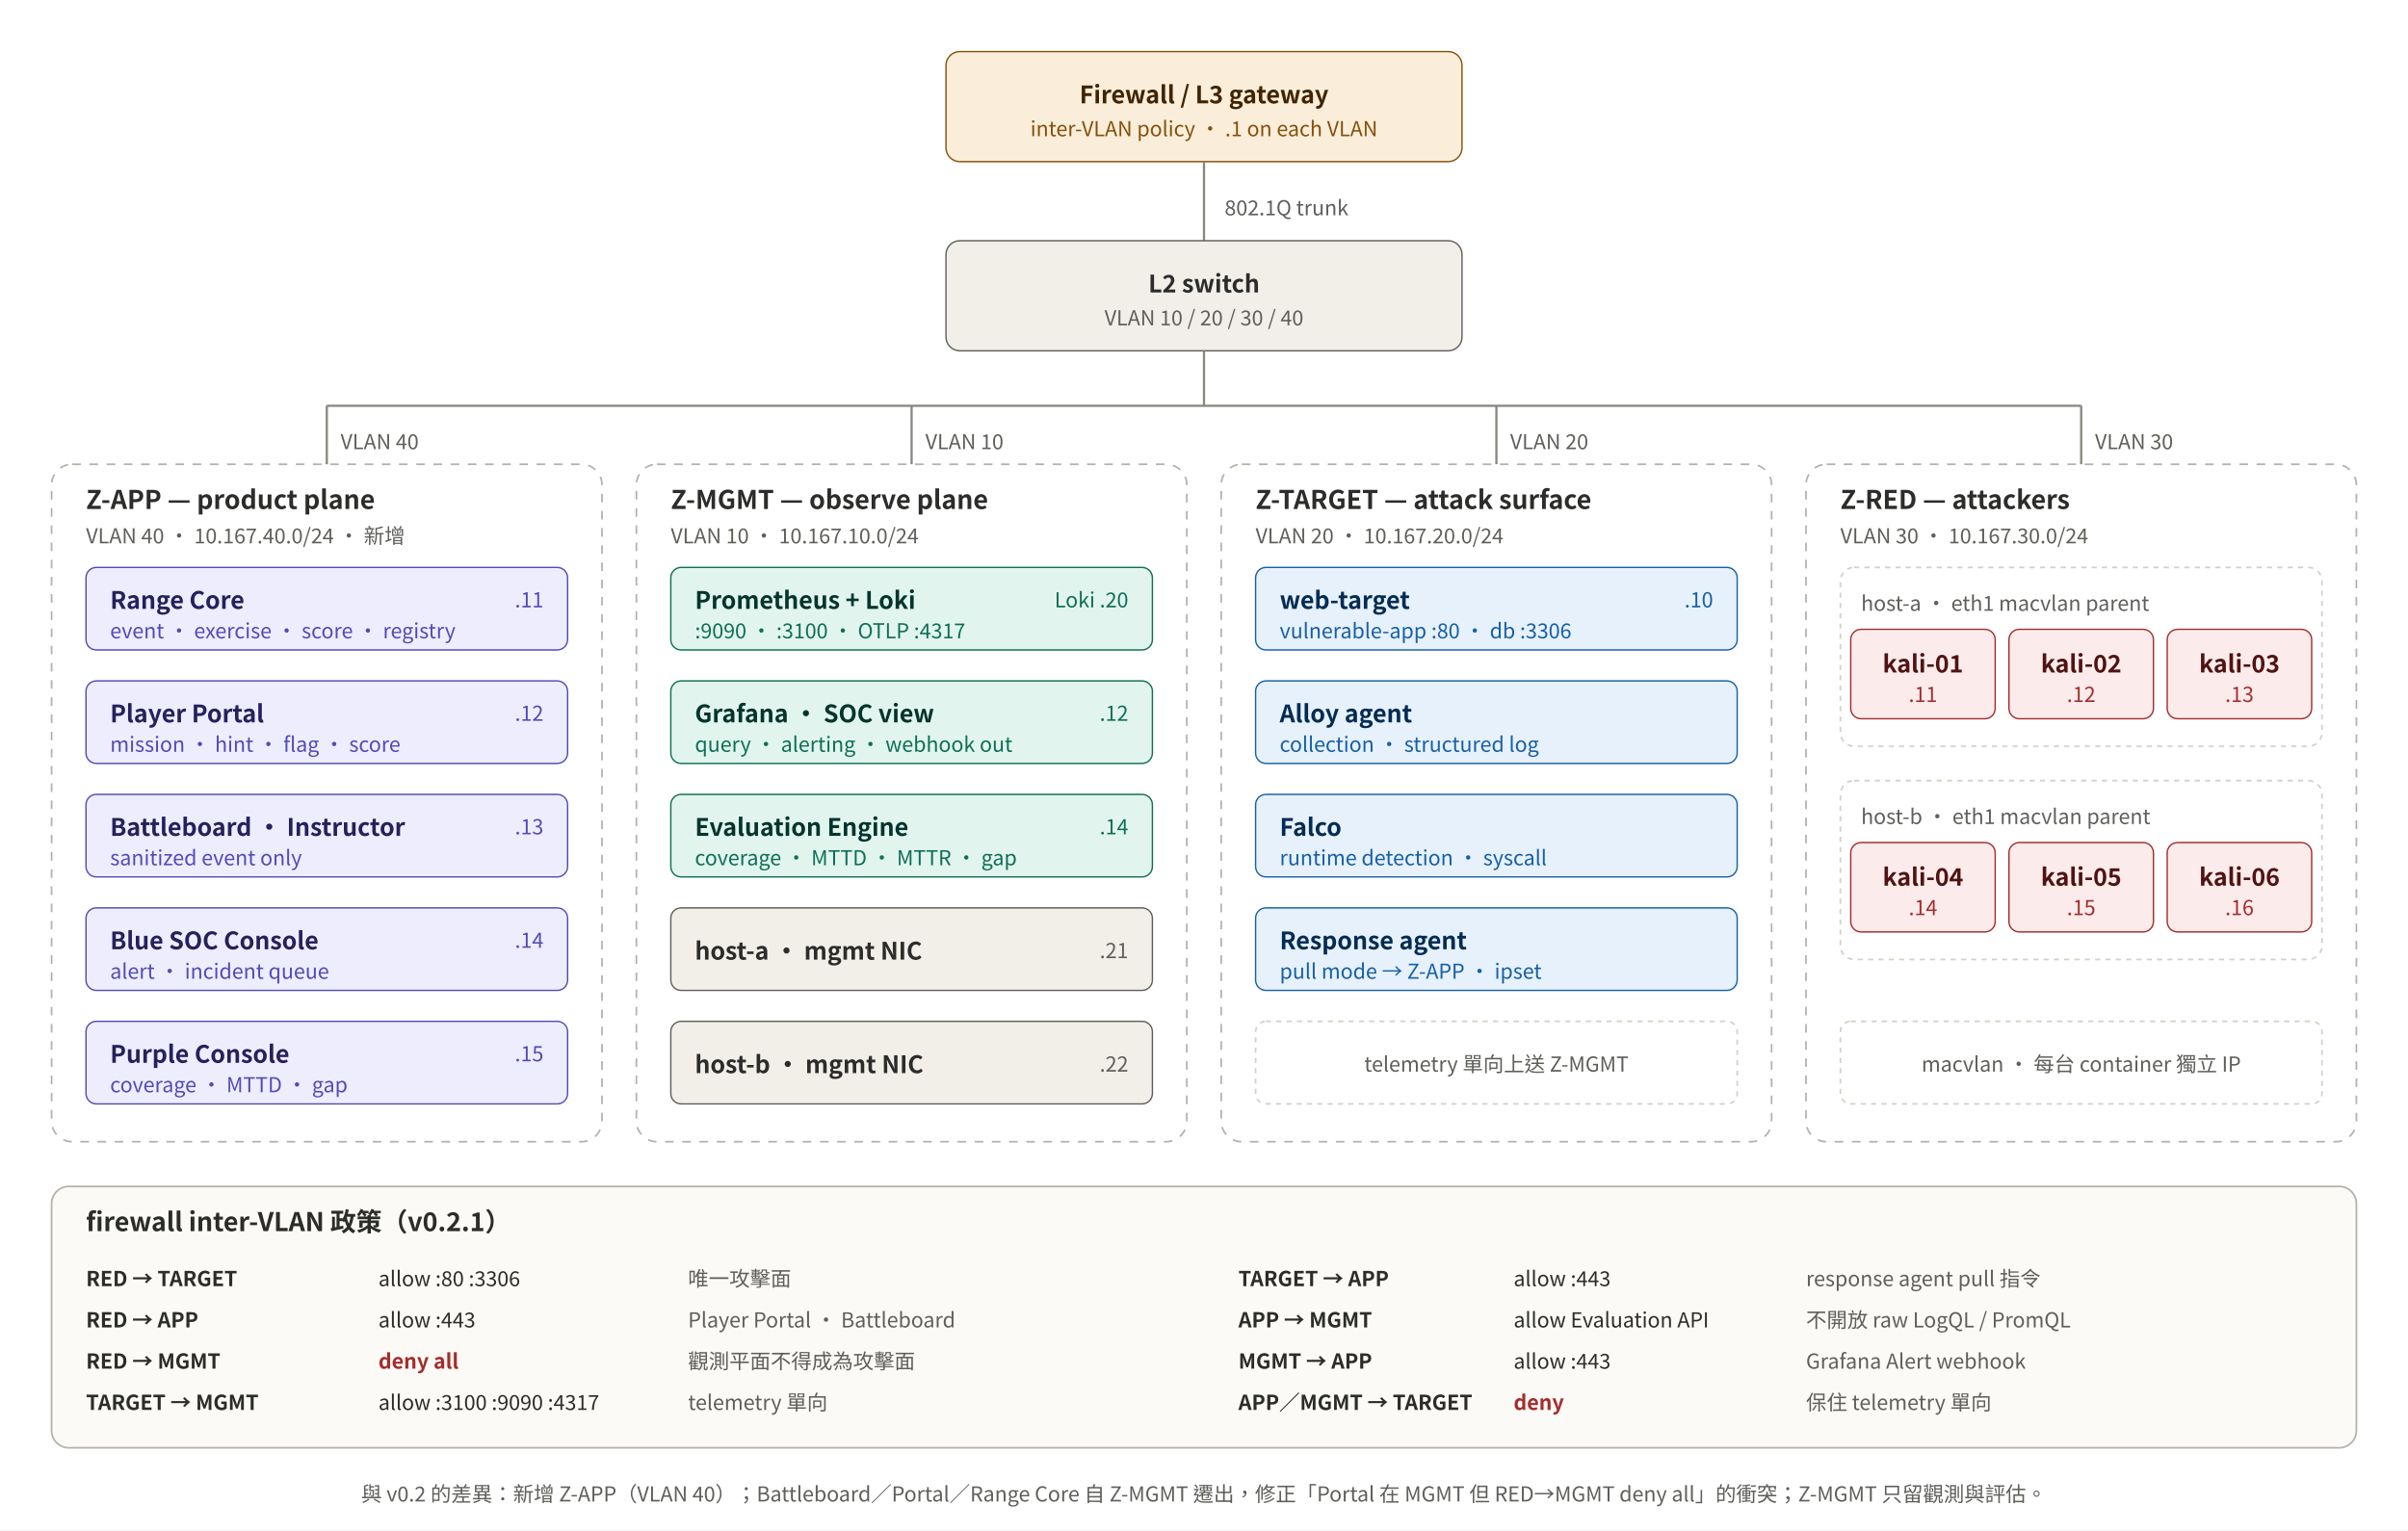
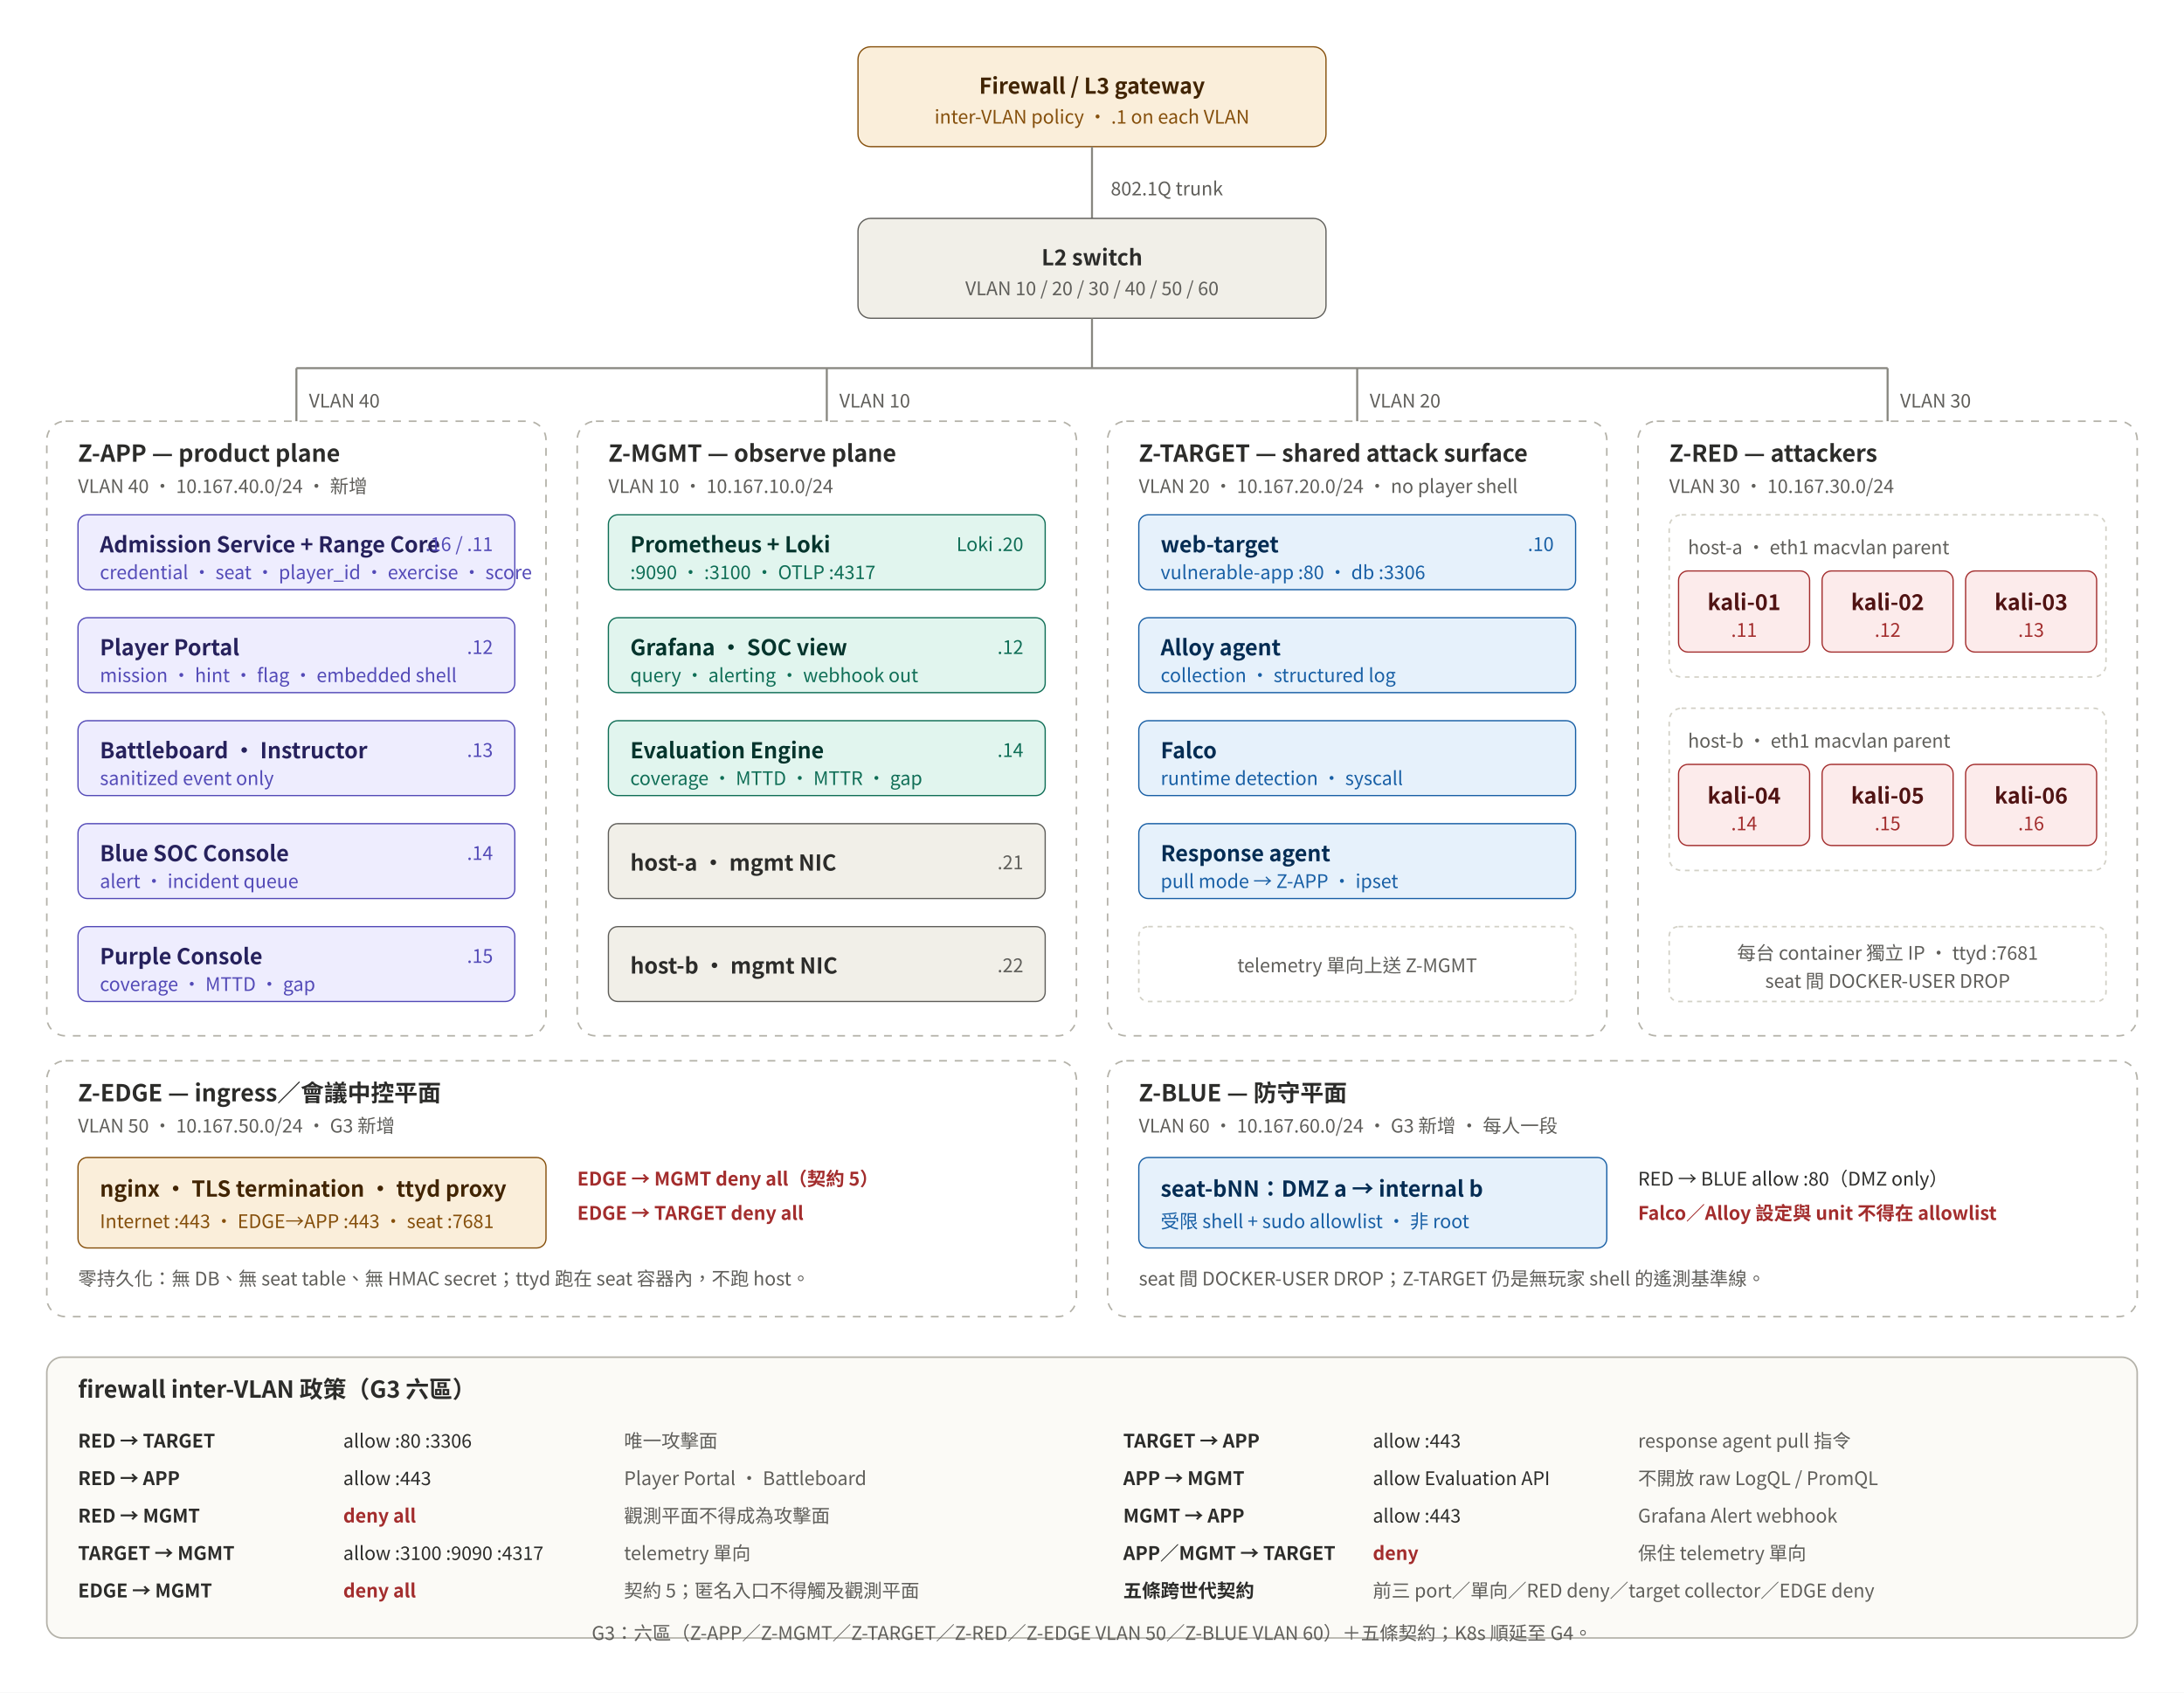
- <svg xmlns="http://www.w3.org/2000/svg" width="1400" height="890" viewBox="0 0 1400 890" role="img">
+ <svg xmlns="http://www.w3.org/2000/svg" width="1400" height="1085" viewBox="0 0 1400 1085" role="img">
  <style>
  text { font-family: "Noto Sans CJK TC", "PingFang TC", "Microsoft JhengHei", "Helvetica Neue", Arial, sans-serif; }
  .th { font-size: 14px; font-weight: 600; }
  .ts { font-size: 12px; font-weight: 400; }
  .tz { font-size: 15px; font-weight: 600; fill: #2C2C2A; }
  .tzs { font-size: 12px; font-weight: 400; fill: #5F5E5A; }
  .tl { font-size: 12px; font-weight: 400; fill: #5F5E5A; }
  .tp { font-size: 12px; font-weight: 400; fill: #2C2C2A; }
  .tpk { font-size: 12px; font-weight: 600; fill: #2C2C2A; }
  .deny { fill: #A32D2D; font-weight: 600; }
  .zone { fill: none; stroke: #B4B2A9; stroke-width: 1; stroke-dasharray: 5 5; }
  .sub { fill: none; stroke: #D3D1C7; stroke-width: 1; stroke-dasharray: 3 3; }
  .panel { fill: #FBFAF6; stroke: #B4B2A9; stroke-width: 1; }
  .link { stroke: #888780; stroke-width: 1.3; fill: none; }
  .n-purple rect { fill: #EEEDFE; stroke: #534AB7; stroke-width: 0.8; }
  .n-purple .th { fill: #26215C; } .n-purple .ts { fill: #534AB7; }
  .n-teal rect { fill: #E1F5EE; stroke: #0F6E56; stroke-width: 0.8; }
  .n-teal .th { fill: #04342C; } .n-teal .ts { fill: #0F6E56; }
  .n-blue rect { fill: #E6F1FB; stroke: #185FA5; stroke-width: 0.8; }
  .n-blue .th { fill: #042C53; } .n-blue .ts { fill: #185FA5; }
  .n-red rect { fill: #FCEBEB; stroke: #A32D2D; stroke-width: 0.8; }
  .n-red .th { fill: #501313; } .n-red .ts { fill: #A32D2D; }
  .n-amber rect { fill: #FAEEDA; stroke: #854F0B; stroke-width: 0.8; }
  .n-amber .th { fill: #412402; } .n-amber .ts { fill: #854F0B; }
  .n-gray rect { fill: #F1EFE8; stroke: #5F5E5A; stroke-width: 0.8; }
  .n-gray .th { fill: #2C2C2A; } .n-gray .ts { fill: #5F5E5A; }
</style>
-   <rect x="0" y="0" width="1400" height="890" fill="#FFFFFF" />
+   <rect x="0" y="0" width="1400" height="1085" fill="#FFFFFF" />
  <g class="n-amber">
    <rect x="550" y="30" width="300" height="64" rx="8" />
    <text class="th" x="700" y="54" text-anchor="middle" dominant-baseline="central">Firewall / L3 gateway</text>
    <text class="ts" x="700" y="74" text-anchor="middle" dominant-baseline="central">inter-VLAN policy · .1 on each VLAN</text>
  </g>
  <line class="link" x1="700" y1="94" x2="700" y2="140" />
  <text class="tl" x="712" y="120" dominant-baseline="central">802.1Q trunk</text>
  <g class="n-gray">
    <rect x="550" y="140" width="300" height="64" rx="8" />
    <text class="th" x="700" y="164" text-anchor="middle" dominant-baseline="central">L2 switch</text>
-     <text class="ts" x="700" y="184" text-anchor="middle" dominant-baseline="central">VLAN 10 / 20 / 30 / 40</text>
+     <text class="ts" x="700" y="184" text-anchor="middle" dominant-baseline="central">VLAN 10 / 20 / 30 / 40 / 50 / 60</text>
  </g>
  <line class="link" x1="700" y1="204" x2="700" y2="236" />
  <line class="link" x1="190" y1="236" x2="1210" y2="236" />
  <line class="link" x1="190" y1="236" x2="190" y2="270" />
  <line class="link" x1="530" y1="236" x2="530" y2="270" />
  <line class="link" x1="870" y1="236" x2="870" y2="270" />
  <line class="link" x1="1210" y1="236" x2="1210" y2="270" />
  <text class="tl" x="198" y="256" dominant-baseline="central">VLAN 40</text>
  <text class="tl" x="538" y="256" dominant-baseline="central">VLAN 10</text>
  <text class="tl" x="878" y="256" dominant-baseline="central">VLAN 20</text>
  <text class="tl" x="1218" y="256" dominant-baseline="central">VLAN 30</text>
  <rect class="zone" x="30" y="270" width="320" height="394" rx="12" />
  <text class="tz" x="50" y="296">Z-APP — product plane</text>
  <text class="tzs" x="50" y="316">VLAN 40 · 10.167.40.0/24 · 新增</text>
  <g class="n-purple">
    <rect x="50" y="330" width="280" height="48" rx="6" />
-     <text class="th" x="64" y="348" dominant-baseline="central">Range Core</text>
-     <text class="ts" x="64" y="366" dominant-baseline="central">event · exercise · score · registry</text>
-     <text class="ts" x="316" y="348" text-anchor="end" dominant-baseline="central">.11</text>
+     <text class="th" x="64" y="348" dominant-baseline="central">Admission Service + Range Core</text>
+     <text class="ts" x="64" y="366" dominant-baseline="central">credential · seat · player_id · exercise · score</text>
+     <text class="ts" x="316" y="348" text-anchor="end" dominant-baseline="central">.16 / .11</text>
  </g>
  <g class="n-purple">
    <rect x="50" y="396" width="280" height="48" rx="6" />
    <text class="th" x="64" y="414" dominant-baseline="central">Player Portal</text>
-     <text class="ts" x="64" y="432" dominant-baseline="central">mission · hint · flag · score</text>
+     <text class="ts" x="64" y="432" dominant-baseline="central">mission · hint · flag · embedded shell</text>
    <text class="ts" x="316" y="414" text-anchor="end" dominant-baseline="central">.12</text>
  </g>
  <g class="n-purple">
    <rect x="50" y="462" width="280" height="48" rx="6" />
    <text class="th" x="64" y="480" dominant-baseline="central">Battleboard · Instructor</text>
    <text class="ts" x="64" y="498" dominant-baseline="central">sanitized event only</text>
    <text class="ts" x="316" y="480" text-anchor="end" dominant-baseline="central">.13</text>
  </g>
  <g class="n-purple">
    <rect x="50" y="528" width="280" height="48" rx="6" />
    <text class="th" x="64" y="546" dominant-baseline="central">Blue SOC Console</text>
    <text class="ts" x="64" y="564" dominant-baseline="central">alert · incident queue</text>
    <text class="ts" x="316" y="546" text-anchor="end" dominant-baseline="central">.14</text>
  </g>
  <g class="n-purple">
    <rect x="50" y="594" width="280" height="48" rx="6" />
    <text class="th" x="64" y="612" dominant-baseline="central">Purple Console</text>
    <text class="ts" x="64" y="630" dominant-baseline="central">coverage · MTTD · gap</text>
    <text class="ts" x="316" y="612" text-anchor="end" dominant-baseline="central">.15</text>
  </g>
  <rect class="zone" x="370" y="270" width="320" height="394" rx="12" />
  <text class="tz" x="390" y="296">Z-MGMT — observe plane</text>
  <text class="tzs" x="390" y="316">VLAN 10 · 10.167.10.0/24</text>
  <g class="n-teal">
    <rect x="390" y="330" width="280" height="48" rx="6" />
    <text class="th" x="404" y="348" dominant-baseline="central">Prometheus + Loki</text>
    <text class="ts" x="404" y="366" dominant-baseline="central">:9090 · :3100 · OTLP :4317</text>
    <text class="ts" x="656" y="348" text-anchor="end" dominant-baseline="central">Loki .20</text>
  </g>
  <g class="n-teal">
    <rect x="390" y="396" width="280" height="48" rx="6" />
    <text class="th" x="404" y="414" dominant-baseline="central">Grafana · SOC view</text>
    <text class="ts" x="404" y="432" dominant-baseline="central">query · alerting · webhook out</text>
    <text class="ts" x="656" y="414" text-anchor="end" dominant-baseline="central">.12</text>
  </g>
  <g class="n-teal">
    <rect x="390" y="462" width="280" height="48" rx="6" />
    <text class="th" x="404" y="480" dominant-baseline="central">Evaluation Engine</text>
    <text class="ts" x="404" y="498" dominant-baseline="central">coverage · MTTD · MTTR · gap</text>
    <text class="ts" x="656" y="480" text-anchor="end" dominant-baseline="central">.14</text>
  </g>
  <g class="n-gray">
    <rect x="390" y="528" width="280" height="48" rx="6" />
    <text class="th" x="404" y="552" dominant-baseline="central">host-a · mgmt NIC</text>
    <text class="ts" x="656" y="552" text-anchor="end" dominant-baseline="central">.21</text>
  </g>
  <g class="n-gray">
    <rect x="390" y="594" width="280" height="48" rx="6" />
    <text class="th" x="404" y="618" dominant-baseline="central">host-b · mgmt NIC</text>
    <text class="ts" x="656" y="618" text-anchor="end" dominant-baseline="central">.22</text>
  </g>
  <rect class="zone" x="710" y="270" width="320" height="394" rx="12" />
-   <text class="tz" x="730" y="296">Z-TARGET — attack surface</text>
-   <text class="tzs" x="730" y="316">VLAN 20 · 10.167.20.0/24</text>
+   <text class="tz" x="730" y="296">Z-TARGET — shared attack surface</text>
+   <text class="tzs" x="730" y="316">VLAN 20 · 10.167.20.0/24 · no player shell</text>
  <g class="n-blue">
    <rect x="730" y="330" width="280" height="48" rx="6" />
    <text class="th" x="744" y="348" dominant-baseline="central">web-target</text>
    <text class="ts" x="744" y="366" dominant-baseline="central">vulnerable-app :80 · db :3306</text>
    <text class="ts" x="996" y="348" text-anchor="end" dominant-baseline="central">.10</text>
  </g>
  <g class="n-blue">
    <rect x="730" y="396" width="280" height="48" rx="6" />
    <text class="th" x="744" y="414" dominant-baseline="central">Alloy agent</text>
    <text class="ts" x="744" y="432" dominant-baseline="central">collection · structured log</text>
  </g>
  <g class="n-blue">
    <rect x="730" y="462" width="280" height="48" rx="6" />
    <text class="th" x="744" y="480" dominant-baseline="central">Falco</text>
    <text class="ts" x="744" y="498" dominant-baseline="central">runtime detection · syscall</text>
  </g>
  <g class="n-blue">
    <rect x="730" y="528" width="280" height="48" rx="6" />
    <text class="th" x="744" y="546" dominant-baseline="central">Response agent</text>
    <text class="ts" x="744" y="564" dominant-baseline="central">pull mode → Z-APP · ipset</text>
  </g>
  <rect class="sub" x="730" y="594" width="280" height="48" rx="6" />
  <text class="tl" x="870" y="618" text-anchor="middle" dominant-baseline="central">telemetry 單向上送 Z-MGMT</text>
  <rect class="zone" x="1050" y="270" width="320" height="394" rx="12" />
  <text class="tz" x="1070" y="296">Z-RED — attackers</text>
  <text class="tzs" x="1070" y="316">VLAN 30 · 10.167.30.0/24</text>
  <rect class="sub" x="1070" y="330" width="280" height="104" rx="8" />
  <text class="tl" x="1082" y="350" dominant-baseline="central">host-a · eth1 macvlan parent</text>
  <g class="n-red">
    <rect x="1076" y="366" width="84" height="52" rx="6" />
    <text class="th" x="1118" y="385" text-anchor="middle" dominant-baseline="central">kali-01</text>
    <text class="ts" x="1118" y="403" text-anchor="middle" dominant-baseline="central">.11</text>
  </g>
  <g class="n-red">
    <rect x="1168" y="366" width="84" height="52" rx="6" />
    <text class="th" x="1210" y="385" text-anchor="middle" dominant-baseline="central">kali-02</text>
    <text class="ts" x="1210" y="403" text-anchor="middle" dominant-baseline="central">.12</text>
  </g>
  <g class="n-red">
    <rect x="1260" y="366" width="84" height="52" rx="6" />
    <text class="th" x="1302" y="385" text-anchor="middle" dominant-baseline="central">kali-03</text>
    <text class="ts" x="1302" y="403" text-anchor="middle" dominant-baseline="central">.13</text>
  </g>
  <rect class="sub" x="1070" y="454" width="280" height="104" rx="8" />
  <text class="tl" x="1082" y="474" dominant-baseline="central">host-b · eth1 macvlan parent</text>
  <g class="n-red">
    <rect x="1076" y="490" width="84" height="52" rx="6" />
    <text class="th" x="1118" y="509" text-anchor="middle" dominant-baseline="central">kali-04</text>
    <text class="ts" x="1118" y="527" text-anchor="middle" dominant-baseline="central">.14</text>
  </g>
  <g class="n-red">
    <rect x="1168" y="490" width="84" height="52" rx="6" />
    <text class="th" x="1210" y="509" text-anchor="middle" dominant-baseline="central">kali-05</text>
    <text class="ts" x="1210" y="527" text-anchor="middle" dominant-baseline="central">.15</text>
  </g>
  <g class="n-red">
    <rect x="1260" y="490" width="84" height="52" rx="6" />
    <text class="th" x="1302" y="509" text-anchor="middle" dominant-baseline="central">kali-06</text>
    <text class="ts" x="1302" y="527" text-anchor="middle" dominant-baseline="central">.16</text>
  </g>
  <rect class="sub" x="1070" y="594" width="280" height="48" rx="6" />
-   <text class="tl" x="1210" y="618" text-anchor="middle" dominant-baseline="central">macvlan · 每台 container 獨立 IP</text>
-   <rect class="panel" x="30" y="690" width="1340" height="152" rx="10" />
-   <text class="tz" x="50" y="716">firewall inter-VLAN 政策（v0.2.1）</text>
-   <text class="tpk" x="50" y="748">RED → TARGET</text>
-   <text class="tp" x="220" y="748">allow :80 :3306</text>
-   <text class="tl" x="400" y="748">唯一攻擊面</text>
-   <text class="tpk" x="50" y="772">RED → APP</text>
-   <text class="tp" x="220" y="772">allow :443</text>
-   <text class="tl" x="400" y="772">Player Portal · Battleboard</text>
-   <text class="tpk" x="50" y="796">RED → MGMT</text>
-   <text class="tp deny" x="220" y="796">deny all</text>
-   <text class="tl" x="400" y="796">觀測平面不得成為攻擊面</text>
-   <text class="tpk" x="50" y="820">TARGET → MGMT</text>
-   <text class="tp" x="220" y="820">allow :3100 :9090 :4317</text>
-   <text class="tl" x="400" y="820">telemetry 單向</text>
-   <text class="tpk" x="720" y="748">TARGET → APP</text>
-   <text class="tp" x="880" y="748">allow :443</text>
-   <text class="tl" x="1050" y="748">response agent pull 指令</text>
-   <text class="tpk" x="720" y="772">APP → MGMT</text>
-   <text class="tp" x="880" y="772">allow Evaluation API</text>
-   <text class="tl" x="1050" y="772">不開放 raw LogQL / PromQL</text>
-   <text class="tpk" x="720" y="796">MGMT → APP</text>
-   <text class="tp" x="880" y="796">allow :443</text>
-   <text class="tl" x="1050" y="796">Grafana Alert webhook</text>
-   <text class="tpk" x="720" y="820">APP／MGMT → TARGET</text>
-   <text class="tp deny" x="880" y="820">deny</text>
-   <text class="tl" x="1050" y="820">保住 telemetry 單向</text>
-   <text class="tl" x="700" y="868" text-anchor="middle" dominant-baseline="central">與 v0.2 的差異：新增 Z-APP（VLAN 40）；Battleboard／Portal／Range Core 自 Z-MGMT 遷出，修正「Portal 在 MGMT 但 RED→MGMT deny all」的衝突；Z-MGMT 只留觀測與評估。</text>
+   <text class="tl" x="1210" y="610" text-anchor="middle" dominant-baseline="central">每台 container 獨立 IP · ttyd :7681</text>
+   <text class="tl" x="1210" y="628" text-anchor="middle" dominant-baseline="central">seat 間 DOCKER-USER DROP</text>
+   <rect class="zone" x="30" y="680" width="660" height="164" rx="12" />
+   <text class="tz" x="50" y="706">Z-EDGE — ingress／會議中控平面</text>
+   <text class="tzs" x="50" y="726">VLAN 50 · 10.167.50.0/24 · G3 新增</text>
+   <g class="n-amber">
+     <rect x="50" y="742" width="300" height="58" rx="6" />
+     <text class="th" x="64" y="761" dominant-baseline="central">nginx · TLS termination · ttyd proxy</text>
+     <text class="ts" x="64" y="782" dominant-baseline="central">Internet :443 · EDGE→APP :443 · seat :7681</text>
+   </g>
+   <text class="tp deny" x="370" y="760">EDGE → MGMT deny all（契約 5）</text>
+   <text class="tp deny" x="370" y="782">EDGE → TARGET deny all</text>
+   <text class="tl" x="50" y="824">零持久化：無 DB、無 seat table、無 HMAC secret；ttyd 跑在 seat 容器內，不跑 host。</text>
+   <rect class="zone" x="710" y="680" width="660" height="164" rx="12" />
+   <text class="tz" x="730" y="706">Z-BLUE — 防守平面</text>
+   <text class="tzs" x="730" y="726">VLAN 60 · 10.167.60.0/24 · G3 新增 · 每人一段</text>
+   <g class="n-blue">
+     <rect x="730" y="742" width="300" height="58" rx="6" />
+     <text class="th" x="744" y="761" dominant-baseline="central">seat-bNN：DMZ a → internal b</text>
+     <text class="ts" x="744" y="782" dominant-baseline="central">受限 shell + sudo allowlist · 非 root</text>
+   </g>
+   <text class="tp" x="1050" y="760">RED → BLUE allow :80（DMZ only）</text>
+   <text class="tp deny" x="1050" y="782">Falco／Alloy 設定與 unit 不得在 allowlist</text>
+   <text class="tl" x="730" y="824">seat 間 DOCKER-USER DROP；Z-TARGET 仍是無玩家 shell 的遙測基準線。</text>
+   <g transform="translate(0 180)">
+     <rect class="panel" x="30" y="690" width="1340" height="180" rx="10" />
+     <text class="tz" x="50" y="716">firewall inter-VLAN 政策（G3 六區）</text>
+     <text class="tpk" x="50" y="748">RED → TARGET</text>
+     <text class="tp" x="220" y="748">allow :80 :3306</text>
+     <text class="tl" x="400" y="748">唯一攻擊面</text>
+     <text class="tpk" x="50" y="772">RED → APP</text>
+     <text class="tp" x="220" y="772">allow :443</text>
+     <text class="tl" x="400" y="772">Player Portal · Battleboard</text>
+     <text class="tpk" x="50" y="796">RED → MGMT</text>
+     <text class="tp deny" x="220" y="796">deny all</text>
+     <text class="tl" x="400" y="796">觀測平面不得成為攻擊面</text>
+     <text class="tpk" x="50" y="820">TARGET → MGMT</text>
+     <text class="tp" x="220" y="820">allow :3100 :9090 :4317</text>
+     <text class="tl" x="400" y="820">telemetry 單向</text>
+     <text class="tpk" x="720" y="748">TARGET → APP</text>
+     <text class="tp" x="880" y="748">allow :443</text>
+     <text class="tl" x="1050" y="748">response agent pull 指令</text>
+     <text class="tpk" x="720" y="772">APP → MGMT</text>
+     <text class="tp" x="880" y="772">allow Evaluation API</text>
+     <text class="tl" x="1050" y="772">不開放 raw LogQL / PromQL</text>
+     <text class="tpk" x="720" y="796">MGMT → APP</text>
+     <text class="tp" x="880" y="796">allow :443</text>
+     <text class="tl" x="1050" y="796">Grafana Alert webhook</text>
+     <text class="tpk" x="720" y="820">APP／MGMT → TARGET</text>
+     <text class="tp deny" x="880" y="820">deny</text>
+     <text class="tl" x="1050" y="820">保住 telemetry 單向</text>
+     <text class="tpk" x="50" y="844">EDGE → MGMT</text>
+     <text class="tp deny" x="220" y="844">deny all</text>
+     <text class="tl" x="400" y="844">契約 5；匿名入口不得觸及觀測平面</text>
+     <text class="tpk" x="720" y="844">五條跨世代契約</text>
+     <text class="tl" x="880" y="844">前三 port／單向／RED deny／target collector／EDGE deny</text>
+     <text class="tl" x="700" y="866" text-anchor="middle" dominant-baseline="central">G3：六區（Z-APP／Z-MGMT／Z-TARGET／Z-RED／Z-EDGE VLAN 50／Z-BLUE VLAN 60）＋五條契約；K8s 順延至 G4。</text>
+   </g>
</svg>
